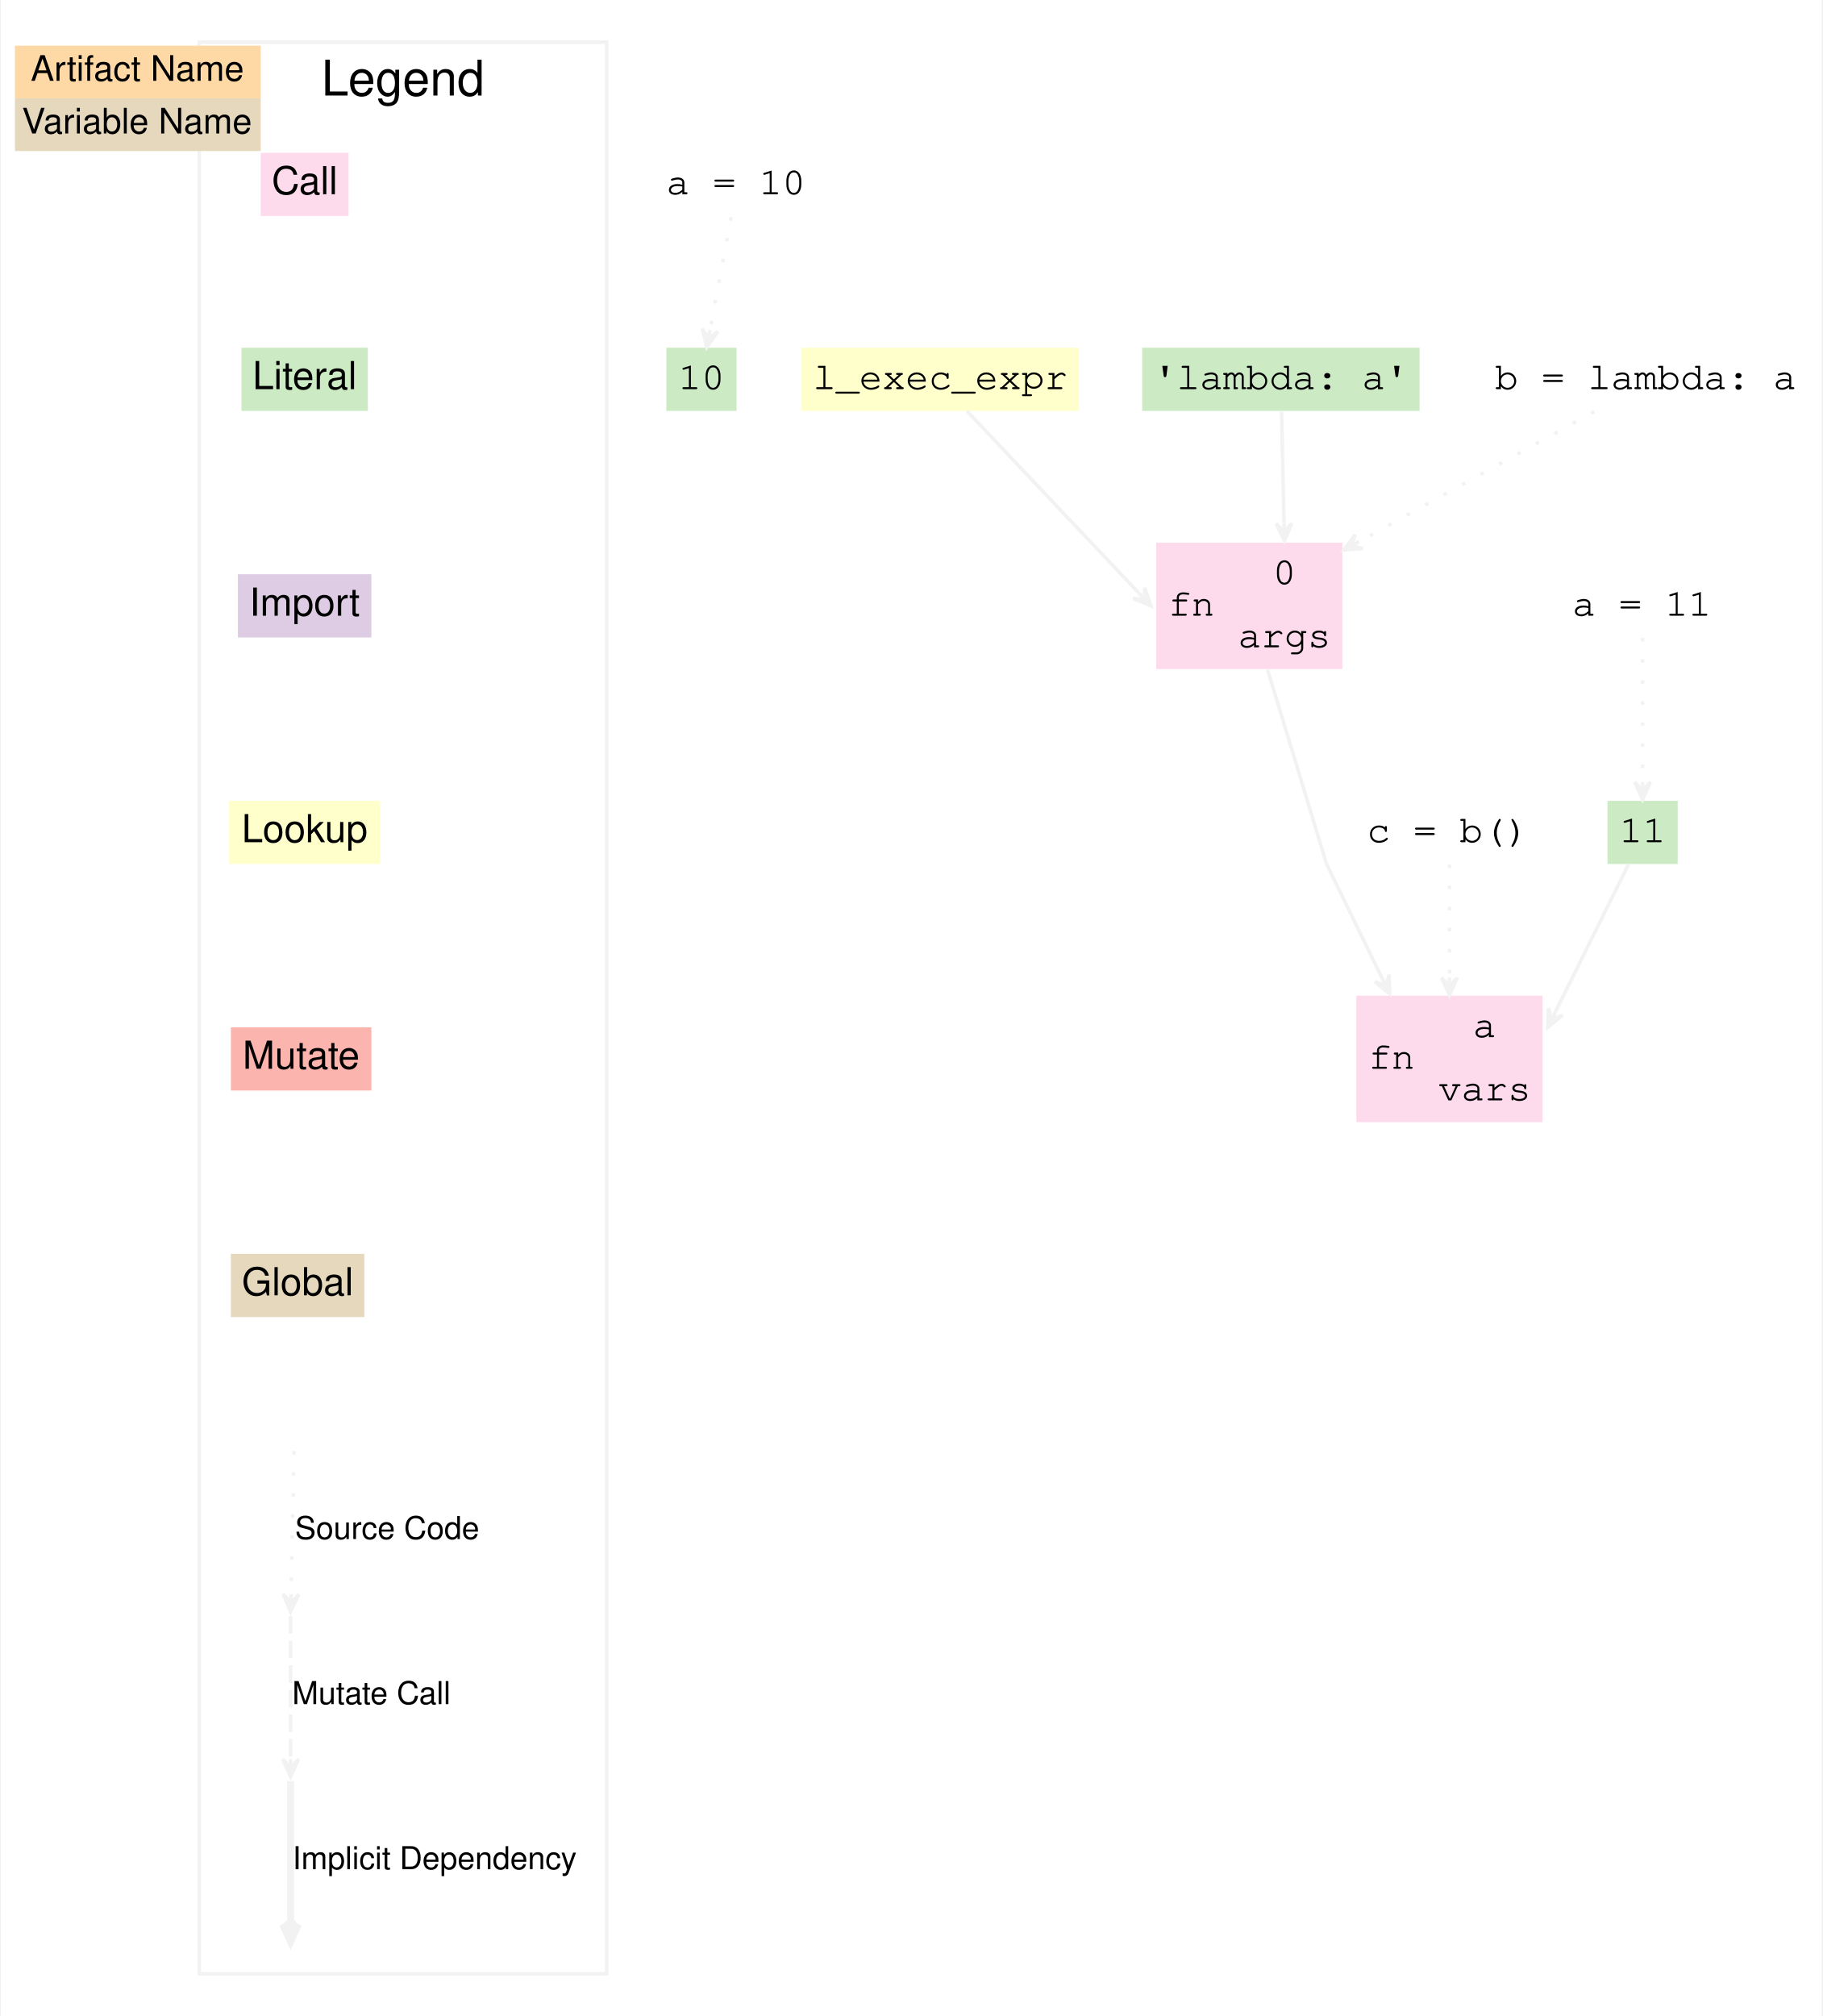
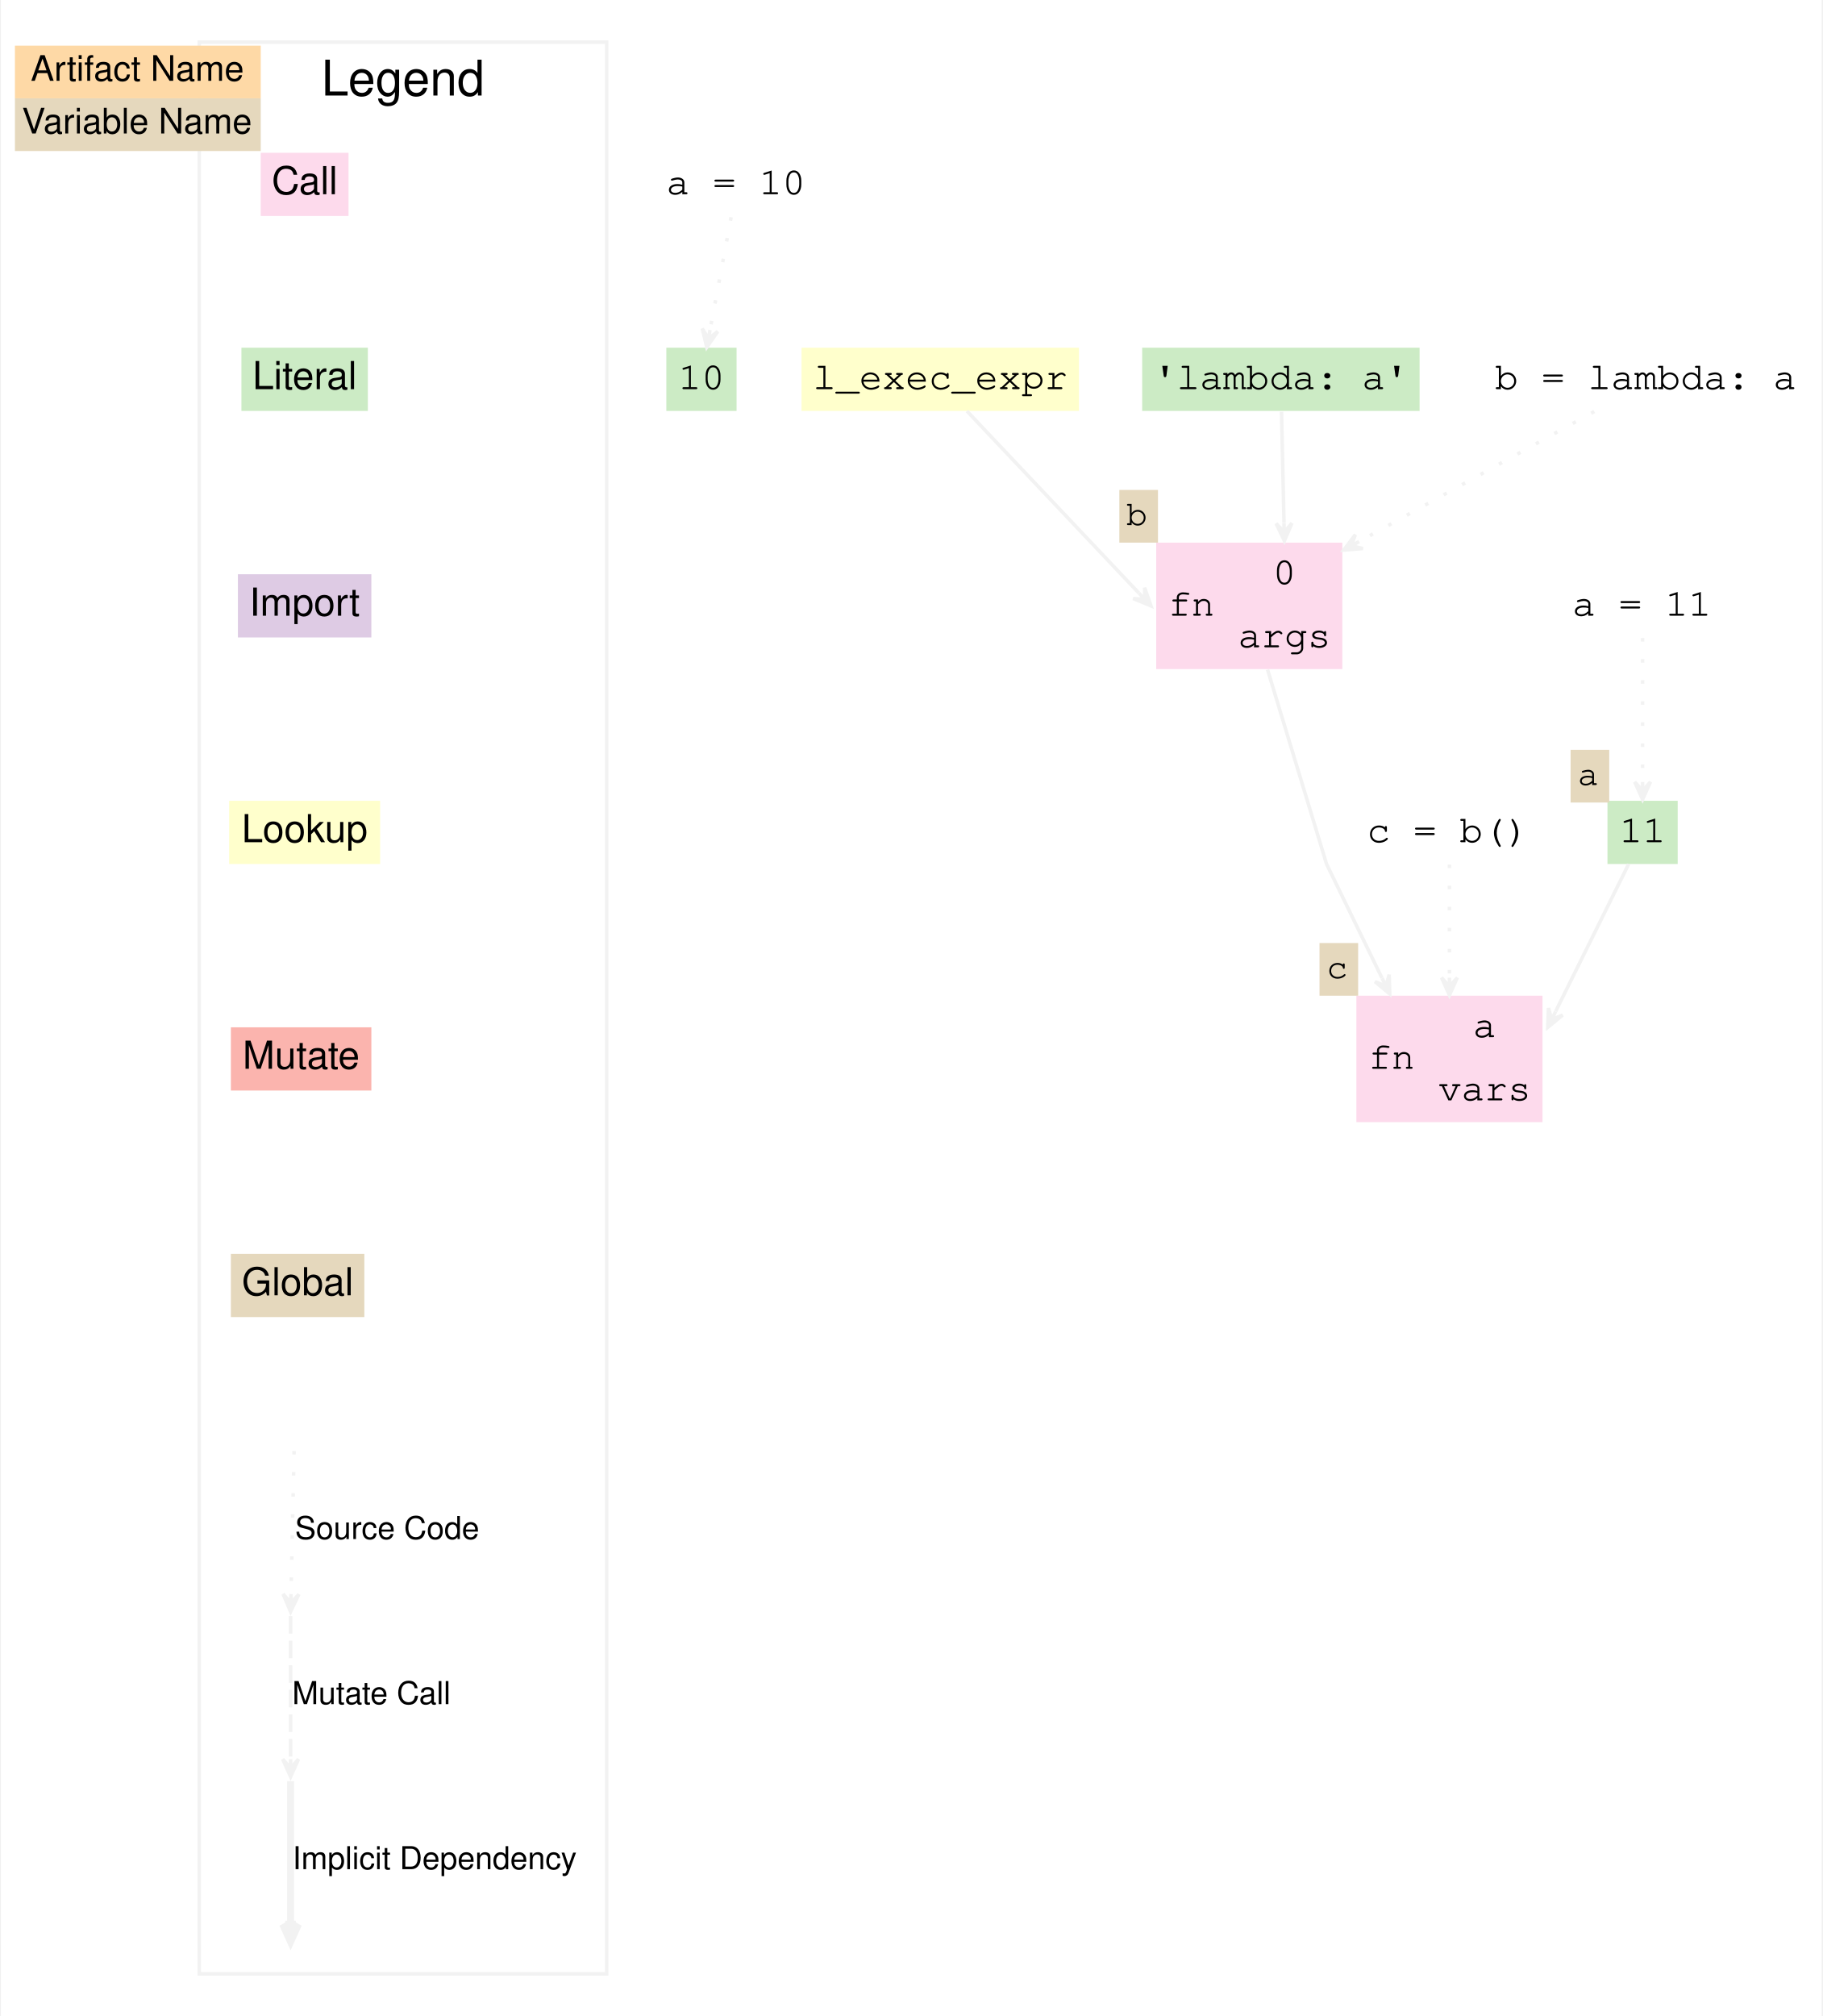
<svg xmlns="http://www.w3.org/2000/svg" width="519pt" height="574pt" viewBox="0 0 518.5 574">
  <g class="graph" transform="scale(1) translate(4 570)">
    <polygon points="-4 4 -4 -570 514.5 -570 514.5 4" fill="#fff" stroke="transparent" />
    <g class="cluster">
      <polygon points="52.5 -8 52.5 -558 168.5 -558 168.5 -8" fill="none" stroke="#f2f2f2" />
      <text x="110.5" y="-542.8" font-family="Helvetica,sans-Serif" font-size="14" text-anchor="middle">Legend</text>
    </g>
    <g class="node">
      <polygon points="70 -508.5 70 -526.5 95 -526.5 95 -508.5" fill="#fddaec" stroke="#f2f2f2" stroke-width="0" />
      <text x="82.5" y="-514.7" fill="#000000" font-family="Helvetica,sans-Serif" font-size="11" text-anchor="middle">Call</text>
      <polygon points="0 -542 0 -557 70 -557 70 -542" fill="#fed9a6" stroke="transparent" />
      <text x="4.5" y="-547" fill="#000000" font-family="Helvetica,sans-Serif" font-size="10">Artifact Name</text>
      <polygon points="0 -527 0 -542 70 -542 70 -527" fill="#e5d8bd" stroke="transparent" />
      <text x="2" y="-532" fill="#000000" font-family="Helvetica,sans-Serif" font-size="10">Variable Name</text>
      <polygon points="100.5 -471 64.5 -471 64.5 -453 100.5 -453" fill="#ccebc5" stroke="#f2f2f2" stroke-width="0" />
      <text x="82.5" y="-459.2" fill="#000000" font-family="Helvetica,sans-Serif" font-size="11" text-anchor="middle">Literal</text>
      <polygon points="101.5 -406.5 63.5 -406.5 63.5 -388.5 101.5 -388.5" fill="#decbe4" stroke="#f2f2f2" stroke-width="0" />
      <text x="82.5" y="-394.7" fill="#000000" font-family="Helvetica,sans-Serif" font-size="11" text-anchor="middle">Import</text>
      <polygon points="104 -342 61 -342 61 -324 104 -324" fill="#ffc" stroke="#f2f2f2" stroke-width="0" />
      <text x="82.5" y="-330.2" fill="#000000" font-family="Helvetica,sans-Serif" font-size="11" text-anchor="middle">Lookup</text>
      <polygon points="61.5 -259.5 61.5 -277.5 101.5 -277.5 101.5 -259.5" fill="#fbb4ae" stroke="#f2f2f2" stroke-width="0" />
      <text x="81.5" y="-265.7" fill="#000000" font-family="Helvetica,sans-Serif" font-size="11" text-anchor="middle">Mutate</text>
      <polygon points="99.5 -213 61.5 -213 61.5 -195 99.5 -195" fill="#e5d8bd" stroke="#f2f2f2" stroke-width="0" />
      <text x="80.5" y="-201.2" fill="#000000" font-family="Helvetica,sans-Serif" font-size="11" text-anchor="middle">Global</text>
    </g>
    <g class="edge">
      <path d="m79.5-156.87c-0.05 2.11-0.63 28.8-0.88 40.47" fill="none" stroke="#f2f2f2" stroke-dasharray="1,5" />
      <polygon points="78.5 -111.12 80.86 -116.07 78.56 -113.62 78.61 -116.12 78.61 -116.12 78.61 -116.12 78.56 -113.62 76.36 -116.17 78.5 -111.12" fill="#f2f2f2" stroke="#f2f2f2" />
      <text x="106" y="-131.8" font-family="Helvetica,sans-Serif" font-size="9" text-anchor="middle">Source Code</text>
      <path d="m78.5-109.87v40.47" fill="none" stroke="#f2f2f2" stroke-dasharray="5,2" />
      <polygon points="78.5 -64.12 80.75 -69.12 78.5 -66.62 78.5 -69.12 78.5 -69.12 78.5 -69.12 78.5 -66.62 76.25 -69.12 78.5 -64.12" fill="#f2f2f2" stroke="#f2f2f2" />
      <text x="101.5" y="-84.8" font-family="Helvetica,sans-Serif" font-size="9" text-anchor="middle">Mutate Call</text>
      <path d="m78.5-62.87v40.47" fill="none" stroke="#f2f2f2" stroke-width="2" />
      <polygon points="78.5 -17.12 80.75 -22.12 79 -19.62 79 -22.12 78.5 -22.12 78 -22.12 78 -19.62 76.25 -22.12 78.5 -17.12" fill="#f2f2f2" stroke="#f2f2f2" stroke-width="2" />
      <text x="119.5" y="-37.8" font-family="Helvetica,sans-Serif" font-size="9" text-anchor="middle">Implicit Dependency</text>
    </g>
    <g class="node">
      <polygon points="205.5 -471 185.5 -471 185.5 -453 205.5 -453" fill="#ccebc5" stroke="#f2f2f2" stroke-width="0" />
      <text x="195.5" y="-459.2" fill="#000000" font-family="Courier,monospace" font-size="11" text-anchor="middle">10</text>
      <polygon points="303 -471 224 -471 224 -453 303 -453" fill="#ffc" stroke="#f2f2f2" stroke-width="0" />
      <text x="263.5" y="-459.2" fill="#000000" font-family="Courier,monospace" font-size="11" text-anchor="middle">l_exec_expr</text>
      <polygon points="325 -379.5 325 -415.5 378 -415.5 378 -379.5" fill="#fddaec" stroke="#f2f2f2" stroke-width="0" />
      <text x="335" y="-394.7" fill="#000000" font-family="Courier,monospace" font-size="11" text-anchor="middle">fn</text>
      <polyline points="345 -379.5 345 -415.5" fill="none" stroke="#f2f2f2" stroke-width="0" />
      <text x="361.5" y="-403.7" fill="#000000" font-family="Courier,monospace" font-size="11" text-anchor="middle">0</text>
      <polyline points="345 -397.5 378 -397.5" fill="none" stroke="#f2f2f2" stroke-width="0" />
      <text x="361.5" y="-385.7" fill="#000000" font-family="Courier,monospace" font-size="11" text-anchor="middle">args</text>
+       <polygon points="314.5 -415.5 314.5 -430.5 325.5 -430.5 325.5 -415.5" fill="#e5d8bd" stroke="transparent" />
+       <text x="316.5" y="-420.5" fill="#000000" font-family="Courier,monospace" font-size="10">b</text>
    </g>
    <g class="edge" stroke="#f2f2f2">
      <path d="m271.1-452.96c13.12 13.89 39.51 41.82 48.95 51.81" fill="none" />
      <polygon points="323.5 -397.5 321.7 -402.68 321.78 -399.32 320.07 -401.13 320.07 -401.13 320.07 -401.13 321.78 -399.32 318.43 -399.59 323.5 -397.5" fill="#f2f2f2" />
    </g>
    <g class="node">
      <polygon points="400 -471 321 -471 321 -453 400 -453" fill="#ccebc5" stroke="#f2f2f2" stroke-width="0" />
      <text x="360.5" y="-459.2" fill="#000000" font-family="Courier,monospace" font-size="11" text-anchor="middle">'lambda: a'</text>
    </g>
    <g class="edge" stroke="#f2f2f2">
      <path d="m360.68-452.75c0.21 9.24 0.53 23.92 0.71 31.63" fill="none" />
      <polygon points="361.5 -416 363.64 -421.05 361.44 -418.5 361.39 -421 361.39 -421 361.39 -421 361.44 -418.5 359.14 -420.95 361.5 -416" fill="#f2f2f2" />
    </g>
    <g class="node">
      <polygon points="382 -250.5 382 -286.5 435 -286.5 435 -250.5" fill="#fddaec" stroke="#f2f2f2" stroke-width="0" />
      <text x="392" y="-265.7" fill="#000000" font-family="Courier,monospace" font-size="11" text-anchor="middle">fn</text>
      <polyline points="402 -250.5 402 -286.5" fill="none" stroke="#f2f2f2" stroke-width="0" />
      <text x="418.5" y="-274.7" fill="#000000" font-family="Courier,monospace" font-size="11" text-anchor="middle">a</text>
      <polyline points="402 -268.5 435 -268.5" fill="none" stroke="#f2f2f2" stroke-width="0" />
      <text x="418.5" y="-256.7" fill="#000000" font-family="Courier,monospace" font-size="11" text-anchor="middle">vars</text>
+       <polygon points="371.5 -286.5 371.5 -301.5 382.5 -301.5 382.5 -286.5" fill="#e5d8bd" stroke="transparent" />
+       <text x="373.5" y="-291.5" fill="#000000" font-family="Courier,monospace" font-size="10">c</text>
    </g>
    <g class="edge" stroke="#f2f2f2">
      <path d="m356.71-379.32c6.51 21.44 16.79 55.32 16.79 55.32s10.99 22.58 15.79 32.46" fill="none" />
      <polygon points="391.5 -287 391.34 -292.48 390.41 -289.25 389.31 -291.5 389.31 -291.5 389.31 -291.5 390.41 -289.25 387.29 -290.51 391.5 -287" fill="#f2f2f2" />
    </g>
    <g class="node">
      <polygon points="473.5 -342 453.5 -342 453.5 -324 473.5 -324" fill="#ccebc5" stroke="#f2f2f2" stroke-width="0" />
      <text x="463.5" y="-330.2" fill="#000000" font-family="Courier,monospace" font-size="11" text-anchor="middle">11</text>
+       <polygon points="443 -341.5 443 -356.5 454 -356.5 454 -341.5" fill="#e5d8bd" stroke="transparent" />
+       <text x="445" y="-346.5" fill="#000000" font-family="Courier,monospace" font-size="10">a</text>
    </g>
    <g class="edge" stroke="#f2f2f2">
      <path d="m459.52-323.96c-5.75 11.61-16.19 32.68-20.77 41.91" fill="none" />
      <polygon points="436.5 -277.5 440.74 -280.98 437.61 -279.74 438.72 -281.98 438.72 -281.98 438.72 -281.98 437.61 -279.74 436.7 -282.98 436.5 -277.5" fill="#f2f2f2" />
    </g>
    <g class="node">
      <polygon points="228.5 -526.5 182.5 -526.5 182.5 -508.5 228.5 -508.5" fill="none" stroke="#000" stroke-width="0" />
      <text x="185.5" y="-514.7" fill="#000000" font-family="Courier,monospace" font-size="11">a = 10</text>
    </g>
    <g class="edge" stroke="#f2f2f2">
      <path d="m203.94-508.14c-1.6 8.53-4.1 21.89-5.96 31.87" fill="none" stroke-dasharray="1,5" />
      <polygon points="197.02 -471.13 200.15 -475.63 197.48 -473.58 197.94 -476.04 197.94 -476.04 197.94 -476.04 197.48 -473.58 195.73 -476.45 197.02 -471.13" fill="#f2f2f2" />
    </g>
    <g class="node">
      <polygon points="510.5 -471 418.5 -471 418.5 -453 510.5 -453" fill="none" stroke="#000" stroke-width="0" />
      <text x="421.5" y="-459.2" fill="#000000" font-family="Courier,monospace" font-size="11">b = lambda: a</text>
    </g>
    <g class="edge" stroke="#f2f2f2">
      <path d="m449.73-452.83c-16.87 9.33-44.95 24.86-66.77 36.93" fill="none" stroke-dasharray="1,5" />
      <polygon points="378.4 -413.38 383.86 -413.83 380.59 -414.59 382.78 -415.8 382.78 -415.8 382.78 -415.8 380.59 -414.59 381.69 -417.77 378.4 -413.38" fill="#f2f2f2" />
    </g>
    <g class="node">
      <polygon points="486.5 -406.5 440.5 -406.5 440.5 -388.5 486.5 -388.5" fill="none" stroke="#000" stroke-width="0" />
      <text x="443.5" y="-394.7" fill="#000000" font-family="Courier,monospace" font-size="11">a = 11</text>
    </g>
    <g class="edge" stroke="#f2f2f2">
      <path d="m463.5-388.33v40.68" fill="none" stroke-dasharray="1,5" />
      <polygon points="463.5 -342.37 465.75 -347.37 463.5 -344.87 463.5 -347.37 463.5 -347.37 463.5 -347.37 463.5 -344.87 461.25 -347.37 463.5 -342.37" fill="#f2f2f2" />
    </g>
    <g class="node">
      <polygon points="435 -342 382 -342 382 -324 435 -324" fill="none" stroke="#000" stroke-width="0" />
      <text x="385" y="-330.2" fill="#000000" font-family="Courier,monospace" font-size="11">c = b()</text>
    </g>
    <g class="edge" stroke="#f2f2f2">
      <path d="m408.5-323.83v31.9" fill="none" stroke-dasharray="1,5" />
      <polygon points="408.5 -286.64 410.75 -291.64 408.5 -289.14 408.5 -291.64 408.5 -291.64 408.5 -291.64 408.5 -289.14 406.25 -291.64 408.5 -286.64" fill="#f2f2f2" />
    </g>
  </g>
</svg>
